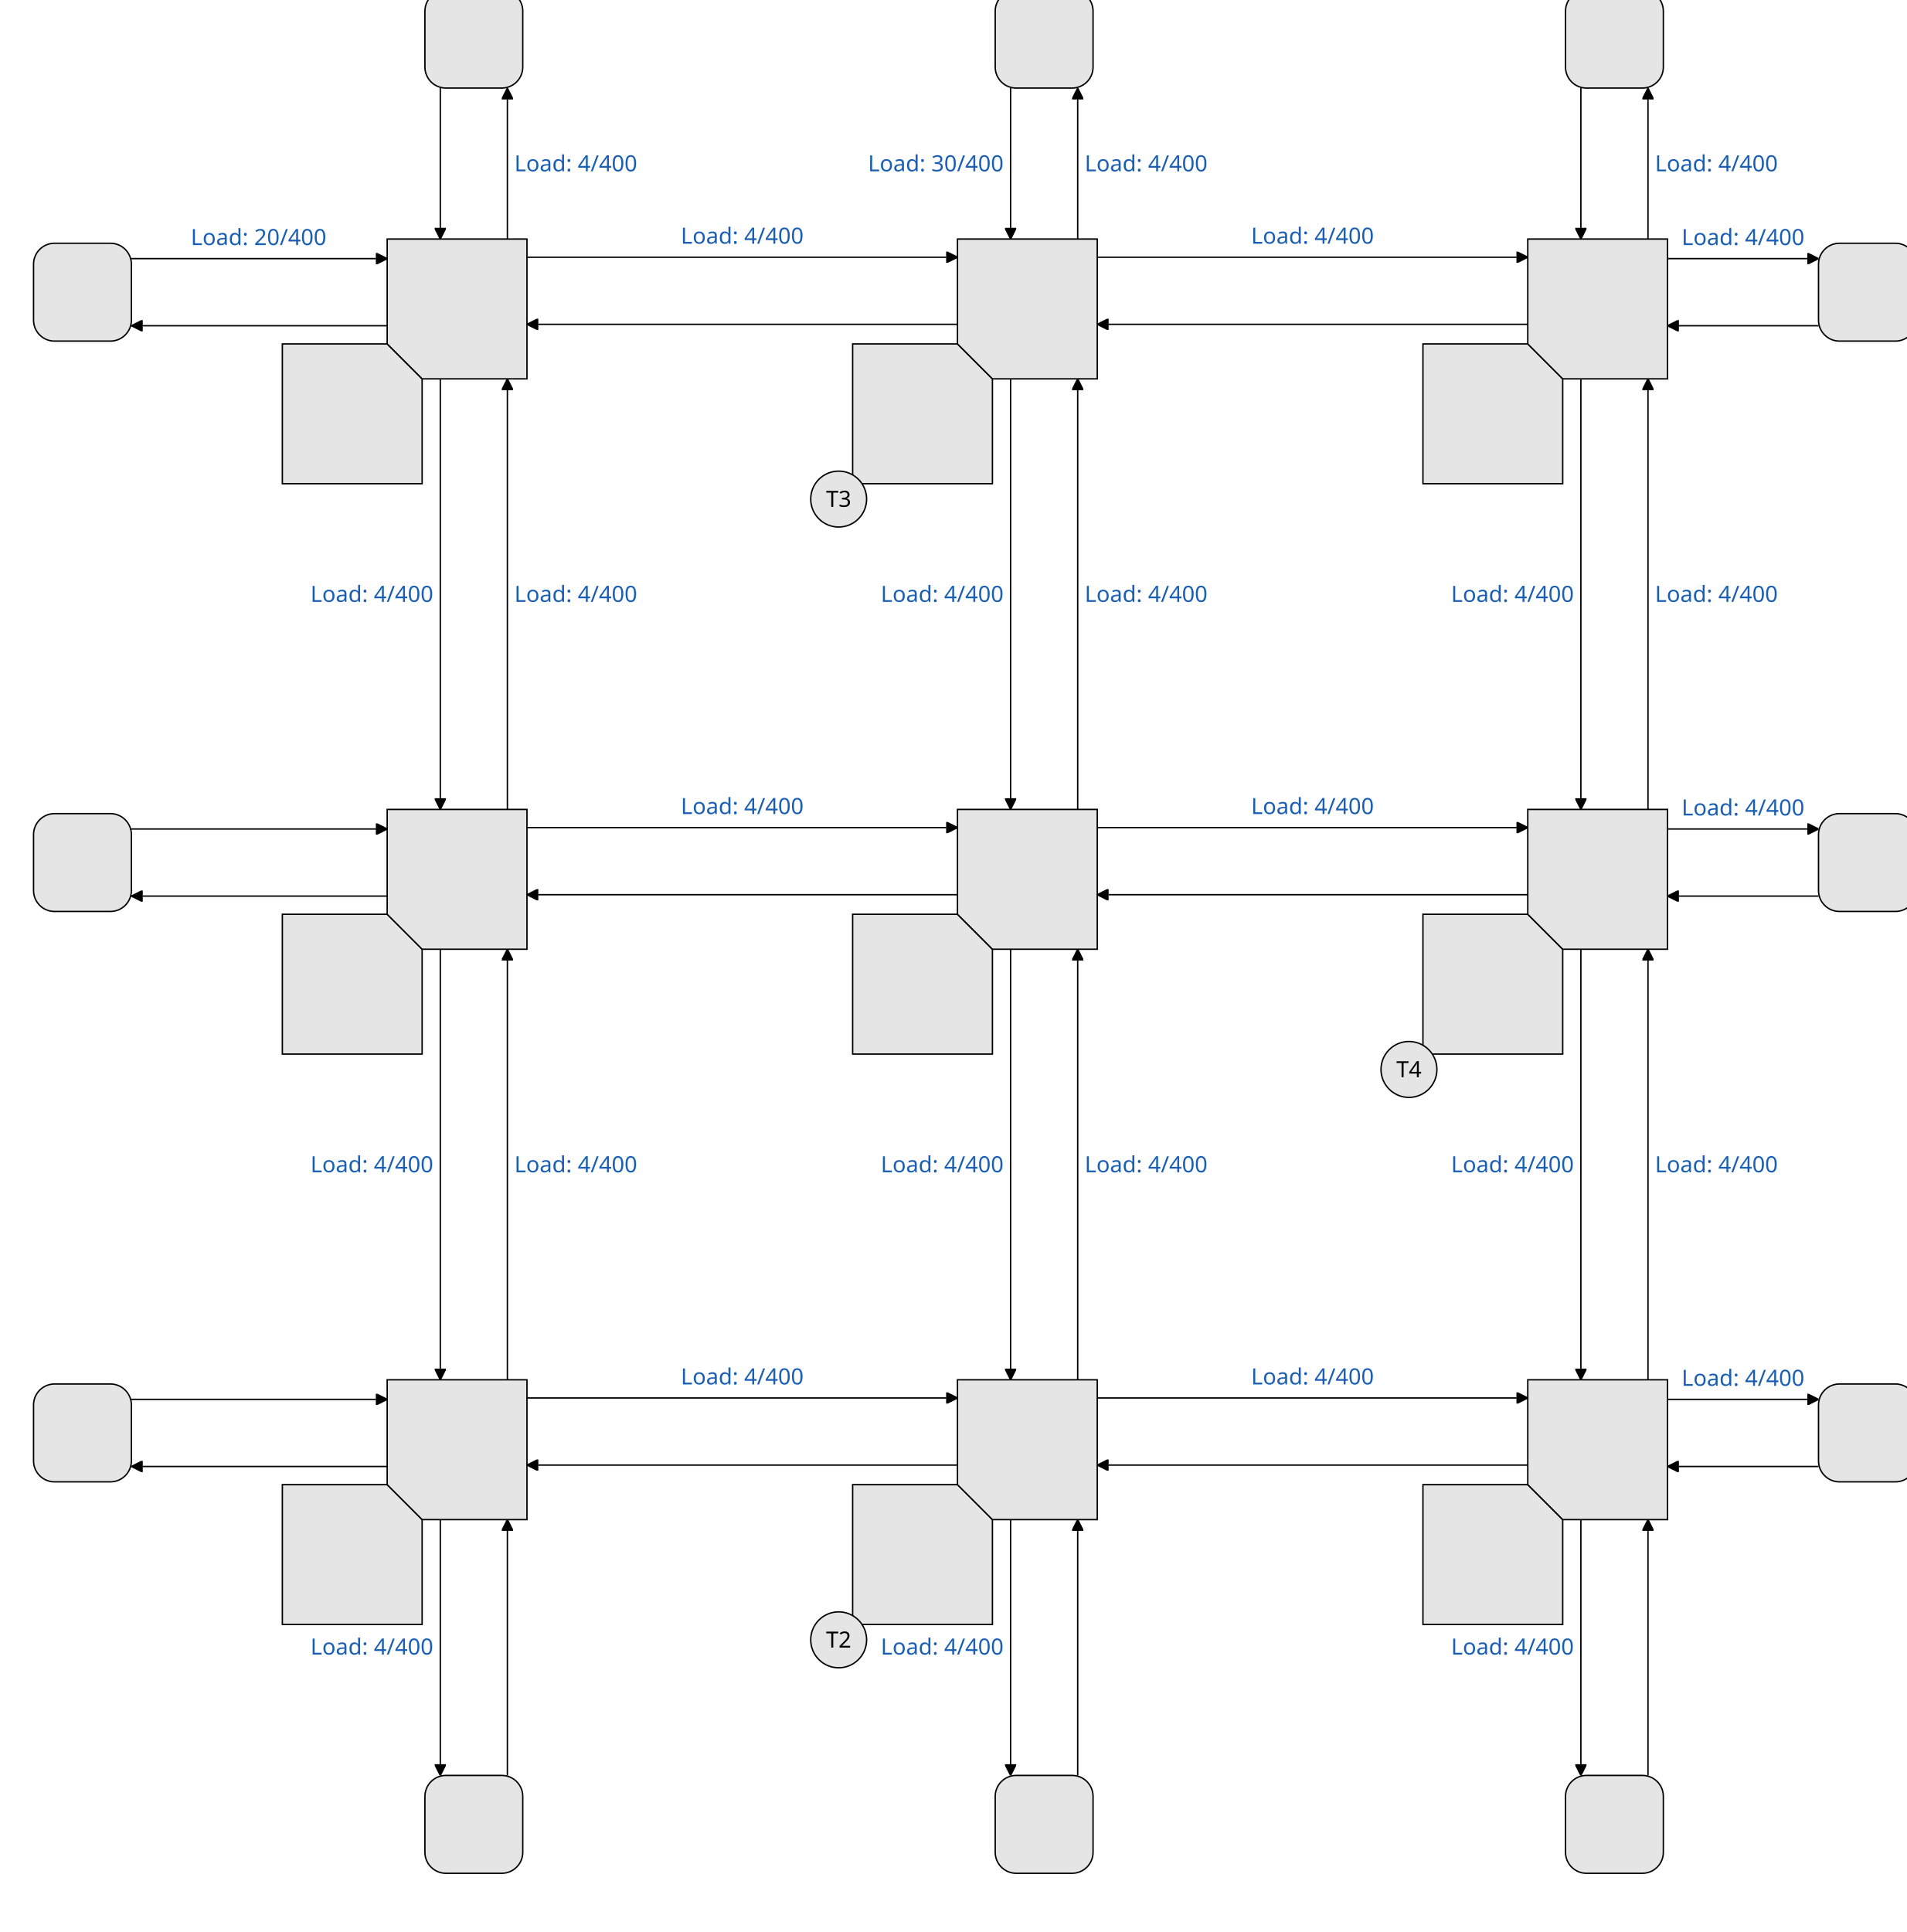
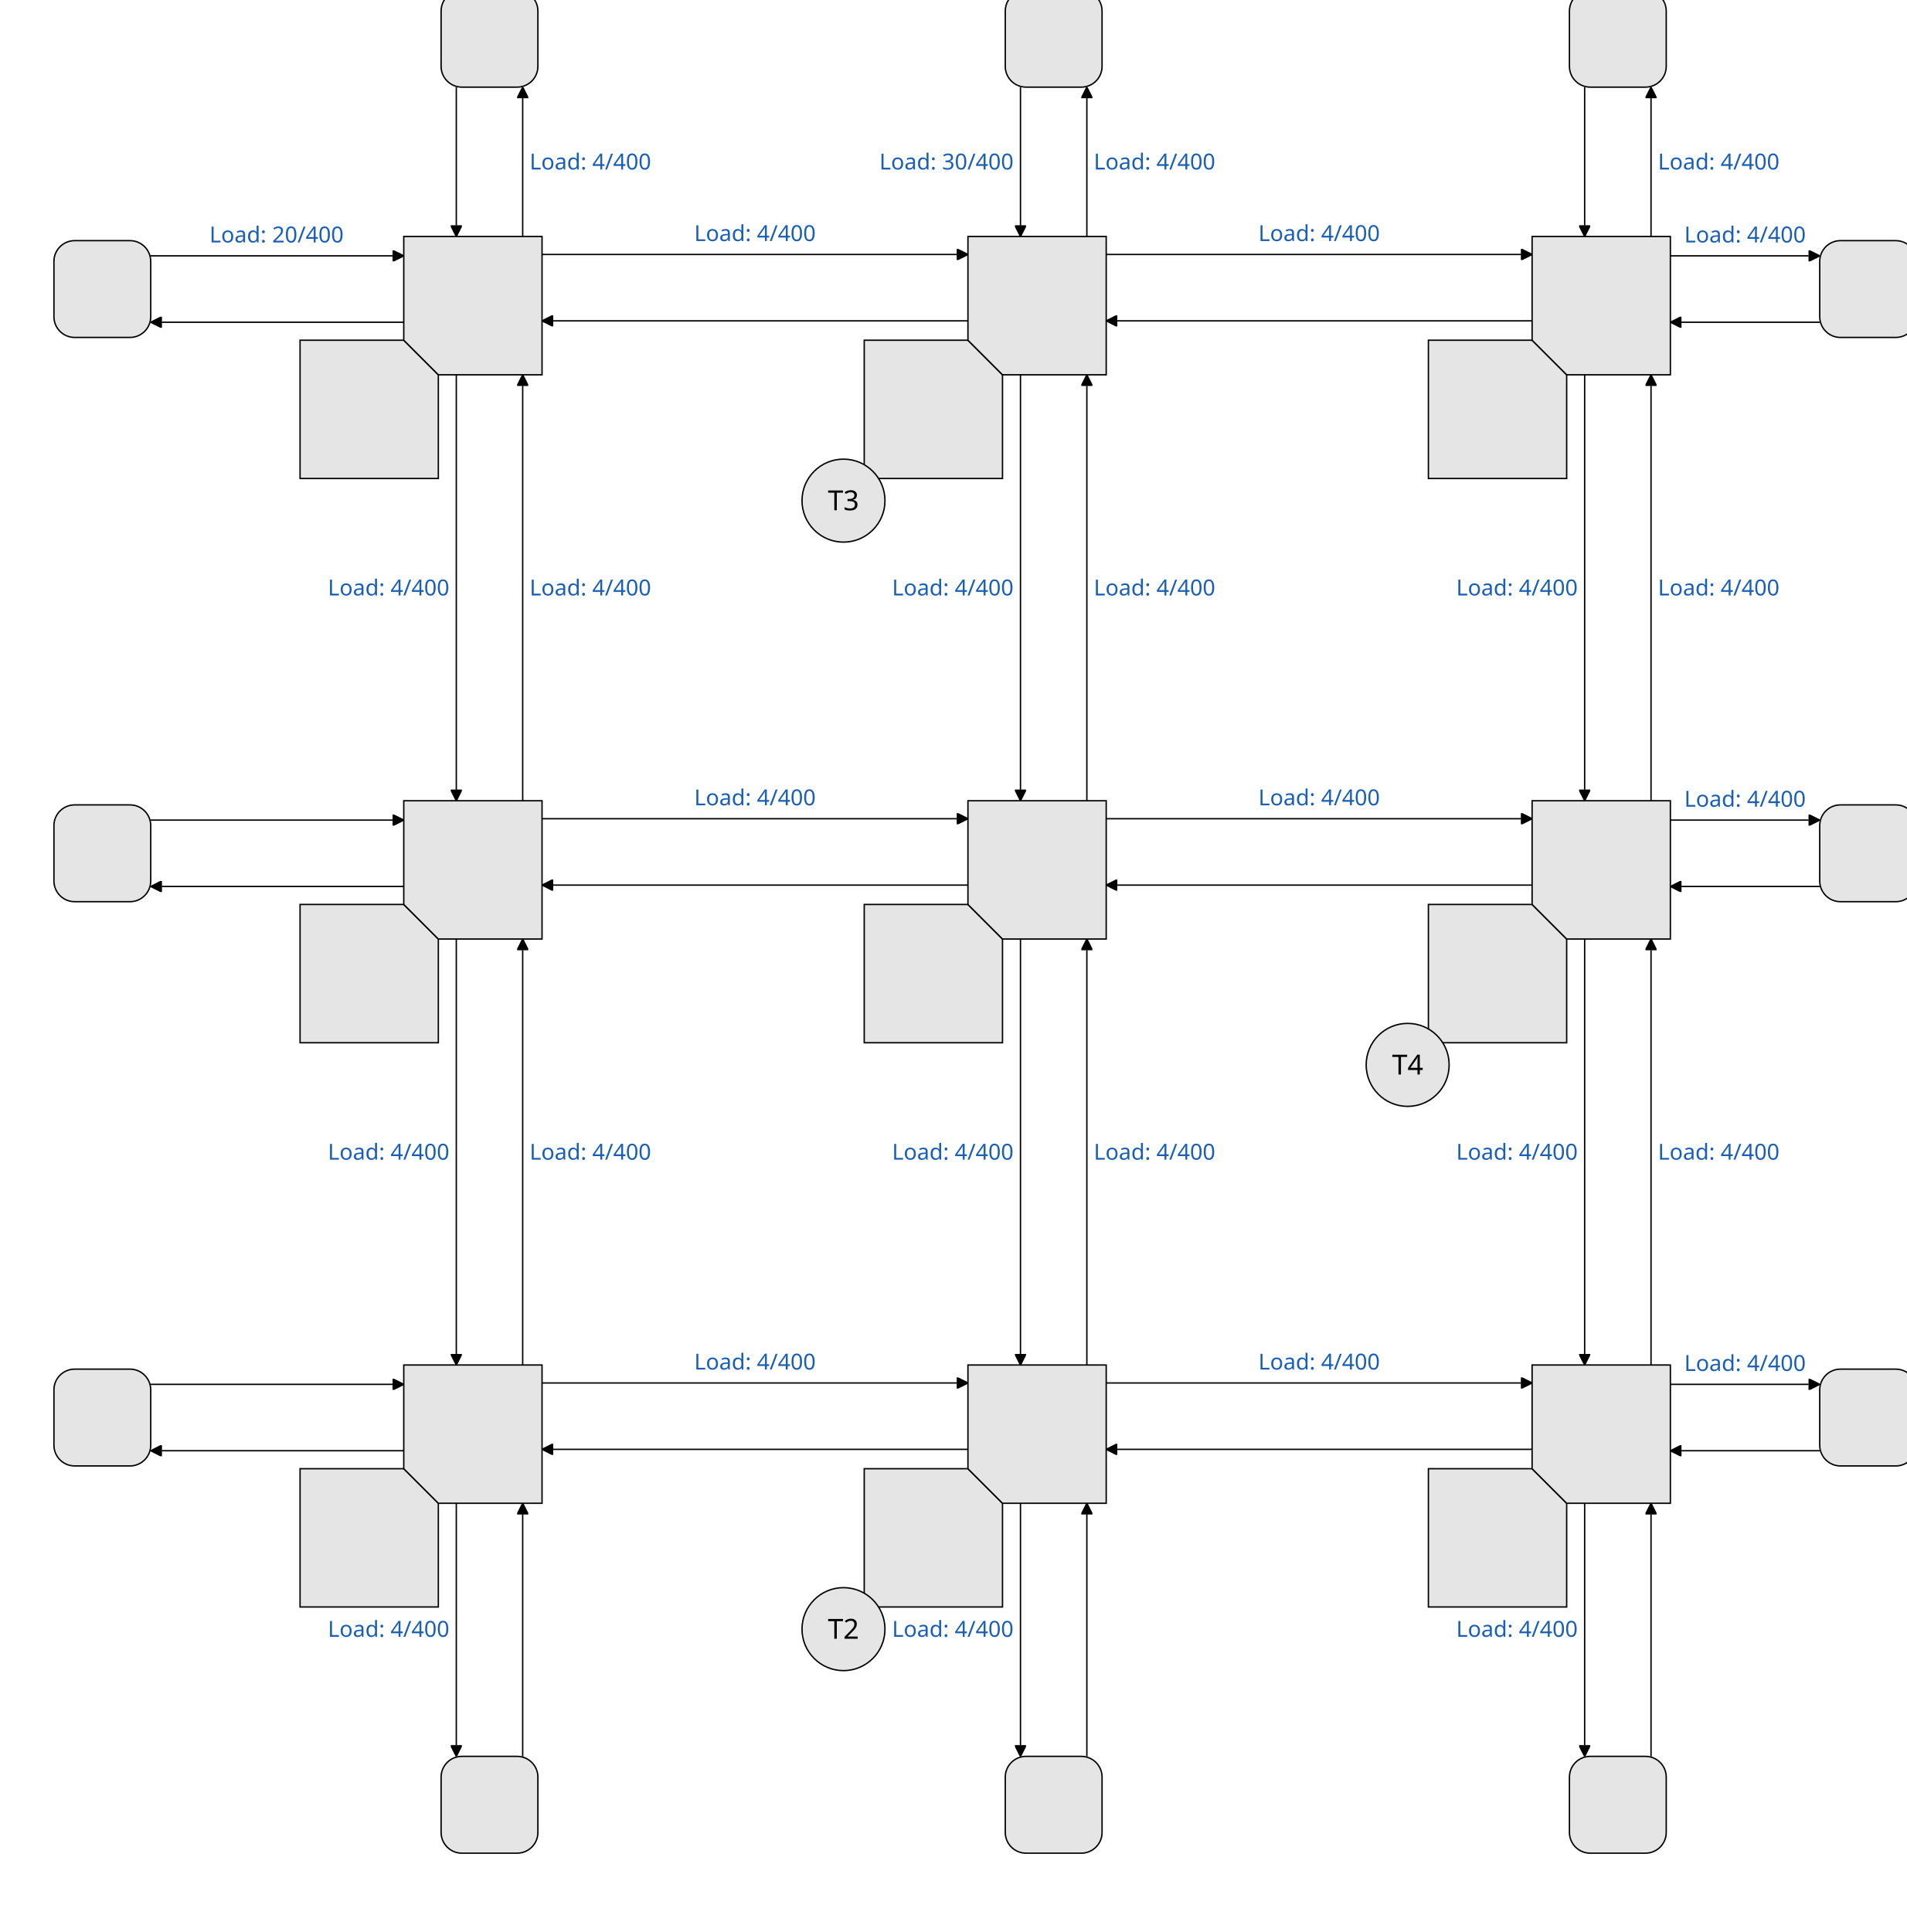
- <svg xmlns="http://www.w3.org/2000/svg" preserveAspectRation="xMidYMid meet" class="w-full max-h-full" viewBox="-171 -171 1364 1382">
+ <svg xmlns="http://www.w3.org/2000/svg" preserveAspectRation="xMidYMid meet" class="w-full max-h-full" viewBox="-171 -171 1379 1397">
  <defs>
    <marker id="arrowHead" orient="auto" markerWidth="8" markerHeight="8" refY="4">
      <path d="M0,0 M0,0 V8 L8,4 Z" fill="black" fill-rule="evenodd" stroke="black" stroke-linecap="butt" stroke-width="1" />
    </marker>
    <filter x="0" y="0" width="1" height="1" id="textBackground">
      <feFlood flood-color="#e5e5e5" />
      <feComposite in="SourceGraphic" operator="or" />
    </filter>
  </defs>
  <style>.baseFill{fill: #e5e5e5;}</style>
  <g id="mainGroup">
    <g id="processingGroup">
      <g id="0">
-         <path id="c0" d="M31,75 l0,100 l100,0 l0,-75 l-25,-25 l-75,0 Z" class="baseFill" fill-rule="evenodd" stroke="black" stroke-linecap="butt" stroke-width="1" />
-         <path id="r0" d="M106,75 l0,-75 l100,0 l0,100 l-75,0 Z" class="baseFill" fill-rule="evenodd" stroke="black" stroke-linecap="butt" stroke-width="1" />
+         <path id="c0" d="M46,75 l0,100 l100,0 l0,-75 l-25,-25 l-75,0 Z" class="baseFill" fill-rule="evenodd" stroke="black" stroke-linecap="butt" stroke-width="1" />
+         <path id="r0" d="M121,75 l0,-75 l100,0 l0,100 l-75,0 Z" class="baseFill" fill-rule="evenodd" stroke="black" stroke-linecap="butt" stroke-width="1" />
      </g>
      <g id="1">
-         <path id="c1" d="M439,75 l0,100 l100,0 l0,-75 l-25,-25 l-75,0 Z" class="baseFill" fill-rule="evenodd" stroke="black" stroke-linecap="butt" stroke-width="1" />
-         <path id="r1" d="M514,75 l0,-75 l100,0 l0,100 l-75,0 Z" class="baseFill" fill-rule="evenodd" stroke="black" stroke-linecap="butt" stroke-width="1" />
+         <path id="c1" d="M454,75 l0,100 l100,0 l0,-75 l-25,-25 l-75,0 Z" class="baseFill" fill-rule="evenodd" stroke="black" stroke-linecap="butt" stroke-width="1" />
+         <path id="r1" d="M529,75 l0,-75 l100,0 l0,100 l-75,0 Z" class="baseFill" fill-rule="evenodd" stroke="black" stroke-linecap="butt" stroke-width="1" />
        <g>
-           <circle cx="429" cy="186" r="20" fill="#e5e5e5" stroke="black" stroke-width="1" />
-           <text x="429" y="186" font-size="16px" font-family="Roboto Mono" text-anchor="middle" dominant-baseline="middle" fill="black">T3</text>
+           <circle cx="439" cy="191" r="30" fill="#e5e5e5" stroke="black" stroke-width="1" />
+           <text x="439" y="191" font-size="20px" font-family="Roboto Mono" text-anchor="middle" dominant-baseline="middle" fill="black">T3</text>
        </g>
      </g>
      <g id="2">
-         <path id="c2" d="M847,75 l0,100 l100,0 l0,-75 l-25,-25 l-75,0 Z" class="baseFill" fill-rule="evenodd" stroke="black" stroke-linecap="butt" stroke-width="1" />
-         <path id="r2" d="M922,75 l0,-75 l100,0 l0,100 l-75,0 Z" class="baseFill" fill-rule="evenodd" stroke="black" stroke-linecap="butt" stroke-width="1" />
+         <path id="c2" d="M862,75 l0,100 l100,0 l0,-75 l-25,-25 l-75,0 Z" class="baseFill" fill-rule="evenodd" stroke="black" stroke-linecap="butt" stroke-width="1" />
+         <path id="r2" d="M937,75 l0,-75 l100,0 l0,100 l-75,0 Z" class="baseFill" fill-rule="evenodd" stroke="black" stroke-linecap="butt" stroke-width="1" />
      </g>
      <g id="3">
-         <path id="c3" d="M31,483 l0,100 l100,0 l0,-75 l-25,-25 l-75,0 Z" class="baseFill" fill-rule="evenodd" stroke="black" stroke-linecap="butt" stroke-width="1" />
-         <path id="r3" d="M106,483 l0,-75 l100,0 l0,100 l-75,0 Z" class="baseFill" fill-rule="evenodd" stroke="black" stroke-linecap="butt" stroke-width="1" />
+         <path id="c3" d="M46,483 l0,100 l100,0 l0,-75 l-25,-25 l-75,0 Z" class="baseFill" fill-rule="evenodd" stroke="black" stroke-linecap="butt" stroke-width="1" />
+         <path id="r3" d="M121,483 l0,-75 l100,0 l0,100 l-75,0 Z" class="baseFill" fill-rule="evenodd" stroke="black" stroke-linecap="butt" stroke-width="1" />
      </g>
      <g id="4">
-         <path id="c4" d="M439,483 l0,100 l100,0 l0,-75 l-25,-25 l-75,0 Z" class="baseFill" fill-rule="evenodd" stroke="black" stroke-linecap="butt" stroke-width="1" />
-         <path id="r4" d="M514,483 l0,-75 l100,0 l0,100 l-75,0 Z" class="baseFill" fill-rule="evenodd" stroke="black" stroke-linecap="butt" stroke-width="1" />
+         <path id="c4" d="M454,483 l0,100 l100,0 l0,-75 l-25,-25 l-75,0 Z" class="baseFill" fill-rule="evenodd" stroke="black" stroke-linecap="butt" stroke-width="1" />
+         <path id="r4" d="M529,483 l0,-75 l100,0 l0,100 l-75,0 Z" class="baseFill" fill-rule="evenodd" stroke="black" stroke-linecap="butt" stroke-width="1" />
      </g>
      <g id="5">
-         <path id="c5" d="M847,483 l0,100 l100,0 l0,-75 l-25,-25 l-75,0 Z" class="baseFill" fill-rule="evenodd" stroke="black" stroke-linecap="butt" stroke-width="1" />
-         <path id="r5" d="M922,483 l0,-75 l100,0 l0,100 l-75,0 Z" class="baseFill" fill-rule="evenodd" stroke="black" stroke-linecap="butt" stroke-width="1" />
+         <path id="c5" d="M862,483 l0,100 l100,0 l0,-75 l-25,-25 l-75,0 Z" class="baseFill" fill-rule="evenodd" stroke="black" stroke-linecap="butt" stroke-width="1" />
+         <path id="r5" d="M937,483 l0,-75 l100,0 l0,100 l-75,0 Z" class="baseFill" fill-rule="evenodd" stroke="black" stroke-linecap="butt" stroke-width="1" />
        <g>
-           <circle cx="837" cy="594" r="20" fill="#e5e5e5" stroke="black" stroke-width="1" />
-           <text x="837" y="594" font-size="16px" font-family="Roboto Mono" text-anchor="middle" dominant-baseline="middle" fill="black">T4</text>
+           <circle cx="847" cy="599" r="30" fill="#e5e5e5" stroke="black" stroke-width="1" />
+           <text x="847" y="599" font-size="20px" font-family="Roboto Mono" text-anchor="middle" dominant-baseline="middle" fill="black">T4</text>
        </g>
      </g>
      <g id="6">
-         <path id="c6" d="M31,891 l0,100 l100,0 l0,-75 l-25,-25 l-75,0 Z" class="baseFill" fill-rule="evenodd" stroke="black" stroke-linecap="butt" stroke-width="1" />
-         <path id="r6" d="M106,891 l0,-75 l100,0 l0,100 l-75,0 Z" class="baseFill" fill-rule="evenodd" stroke="black" stroke-linecap="butt" stroke-width="1" />
+         <path id="c6" d="M46,891 l0,100 l100,0 l0,-75 l-25,-25 l-75,0 Z" class="baseFill" fill-rule="evenodd" stroke="black" stroke-linecap="butt" stroke-width="1" />
+         <path id="r6" d="M121,891 l0,-75 l100,0 l0,100 l-75,0 Z" class="baseFill" fill-rule="evenodd" stroke="black" stroke-linecap="butt" stroke-width="1" />
      </g>
      <g id="7">
-         <path id="c7" d="M439,891 l0,100 l100,0 l0,-75 l-25,-25 l-75,0 Z" class="baseFill" fill-rule="evenodd" stroke="black" stroke-linecap="butt" stroke-width="1" />
-         <path id="r7" d="M514,891 l0,-75 l100,0 l0,100 l-75,0 Z" class="baseFill" fill-rule="evenodd" stroke="black" stroke-linecap="butt" stroke-width="1" />
+         <path id="c7" d="M454,891 l0,100 l100,0 l0,-75 l-25,-25 l-75,0 Z" class="baseFill" fill-rule="evenodd" stroke="black" stroke-linecap="butt" stroke-width="1" />
+         <path id="r7" d="M529,891 l0,-75 l100,0 l0,100 l-75,0 Z" class="baseFill" fill-rule="evenodd" stroke="black" stroke-linecap="butt" stroke-width="1" />
        <g>
-           <circle cx="429" cy="1002" r="20" fill="#e5e5e5" stroke="black" stroke-width="1" />
-           <text x="429" y="1002" font-size="16px" font-family="Roboto Mono" text-anchor="middle" dominant-baseline="middle" fill="black">T2</text>
+           <circle cx="439" cy="1007" r="30" fill="#e5e5e5" stroke="black" stroke-width="1" />
+           <text x="439" y="1007" font-size="20px" font-family="Roboto Mono" text-anchor="middle" dominant-baseline="middle" fill="black">T2</text>
        </g>
      </g>
      <g id="8">
-         <path id="c8" d="M847,891 l0,100 l100,0 l0,-75 l-25,-25 l-75,0 Z" class="baseFill" fill-rule="evenodd" stroke="black" stroke-linecap="butt" stroke-width="1" />
-         <path id="r8" d="M922,891 l0,-75 l100,0 l0,100 l-75,0 Z" class="baseFill" fill-rule="evenodd" stroke="black" stroke-linecap="butt" stroke-width="1" />
+         <path id="c8" d="M862,891 l0,100 l100,0 l0,-75 l-25,-25 l-75,0 Z" class="baseFill" fill-rule="evenodd" stroke="black" stroke-linecap="butt" stroke-width="1" />
+         <path id="r8" d="M937,891 l0,-75 l100,0 l0,100 l-75,0 Z" class="baseFill" fill-rule="evenodd" stroke="black" stroke-linecap="butt" stroke-width="1" />
      </g>
    </g>
    <g>
      <g>
-         <path d="M144,100 v300" fill-rule="evenodd" stroke="black" stroke-linecap="butt" stroke-width="1" marker-end="url(#arrowHead)" />
-         <path d="M206,13 h300" fill-rule="evenodd" stroke="black" stroke-linecap="butt" stroke-width="1" marker-end="url(#arrowHead)" />
-         <path d="M552,100 v300" fill-rule="evenodd" stroke="black" stroke-linecap="butt" stroke-width="1" marker-end="url(#arrowHead)" />
-         <path d="M514,61 h-300" fill-rule="evenodd" stroke="black" stroke-linecap="butt" stroke-width="1" marker-end="url(#arrowHead)" />
-         <path d="M614,13 h300" fill-rule="evenodd" stroke="black" stroke-linecap="butt" stroke-width="1" marker-end="url(#arrowHead)" />
-         <path d="M960,100 v300" fill-rule="evenodd" stroke="black" stroke-linecap="butt" stroke-width="1" marker-end="url(#arrowHead)" />
-         <path d="M922,61 h-300" fill-rule="evenodd" stroke="black" stroke-linecap="butt" stroke-width="1" marker-end="url(#arrowHead)" />
-         <path d="M192,408 v-300" fill-rule="evenodd" stroke="black" stroke-linecap="butt" stroke-width="1" marker-end="url(#arrowHead)" />
-         <path d="M144,508 v300" fill-rule="evenodd" stroke="black" stroke-linecap="butt" stroke-width="1" marker-end="url(#arrowHead)" />
-         <path d="M206,421 h300" fill-rule="evenodd" stroke="black" stroke-linecap="butt" stroke-width="1" marker-end="url(#arrowHead)" />
-         <path d="M600,408 v-300" fill-rule="evenodd" stroke="black" stroke-linecap="butt" stroke-width="1" marker-end="url(#arrowHead)" />
-         <path d="M552,508 v300" fill-rule="evenodd" stroke="black" stroke-linecap="butt" stroke-width="1" marker-end="url(#arrowHead)" />
-         <path d="M514,469 h-300" fill-rule="evenodd" stroke="black" stroke-linecap="butt" stroke-width="1" marker-end="url(#arrowHead)" />
-         <path d="M614,421 h300" fill-rule="evenodd" stroke="black" stroke-linecap="butt" stroke-width="1" marker-end="url(#arrowHead)" />
-         <path d="M1008,408 v-300" fill-rule="evenodd" stroke="black" stroke-linecap="butt" stroke-width="1" marker-end="url(#arrowHead)" />
-         <path d="M960,508 v300" fill-rule="evenodd" stroke="black" stroke-linecap="butt" stroke-width="1" marker-end="url(#arrowHead)" />
-         <path d="M922,469 h-300" fill-rule="evenodd" stroke="black" stroke-linecap="butt" stroke-width="1" marker-end="url(#arrowHead)" />
-         <path d="M192,816 v-300" fill-rule="evenodd" stroke="black" stroke-linecap="butt" stroke-width="1" marker-end="url(#arrowHead)" />
-         <path d="M206,829 h300" fill-rule="evenodd" stroke="black" stroke-linecap="butt" stroke-width="1" marker-end="url(#arrowHead)" />
-         <path d="M600,816 v-300" fill-rule="evenodd" stroke="black" stroke-linecap="butt" stroke-width="1" marker-end="url(#arrowHead)" />
-         <path d="M514,877 h-300" fill-rule="evenodd" stroke="black" stroke-linecap="butt" stroke-width="1" marker-end="url(#arrowHead)" />
-         <path d="M614,829 h300" fill-rule="evenodd" stroke="black" stroke-linecap="butt" stroke-width="1" marker-end="url(#arrowHead)" />
-         <path d="M1008,816 v-300" fill-rule="evenodd" stroke="black" stroke-linecap="butt" stroke-width="1" marker-end="url(#arrowHead)" />
-         <path d="M922,877 h-300" fill-rule="evenodd" stroke="black" stroke-linecap="butt" stroke-width="1" marker-end="url(#arrowHead)" />
+         <path d="M159,100 v300" fill-rule="evenodd" stroke="black" stroke-linecap="butt" stroke-width="1" marker-end="url(#arrowHead)" />
+         <path d="M221,13 h300" fill-rule="evenodd" stroke="black" stroke-linecap="butt" stroke-width="1" marker-end="url(#arrowHead)" />
+         <path d="M567,100 v300" fill-rule="evenodd" stroke="black" stroke-linecap="butt" stroke-width="1" marker-end="url(#arrowHead)" />
+         <path d="M529,61 h-300" fill-rule="evenodd" stroke="black" stroke-linecap="butt" stroke-width="1" marker-end="url(#arrowHead)" />
+         <path d="M629,13 h300" fill-rule="evenodd" stroke="black" stroke-linecap="butt" stroke-width="1" marker-end="url(#arrowHead)" />
+         <path d="M975,100 v300" fill-rule="evenodd" stroke="black" stroke-linecap="butt" stroke-width="1" marker-end="url(#arrowHead)" />
+         <path d="M937,61 h-300" fill-rule="evenodd" stroke="black" stroke-linecap="butt" stroke-width="1" marker-end="url(#arrowHead)" />
+         <path d="M207,408 v-300" fill-rule="evenodd" stroke="black" stroke-linecap="butt" stroke-width="1" marker-end="url(#arrowHead)" />
+         <path d="M159,508 v300" fill-rule="evenodd" stroke="black" stroke-linecap="butt" stroke-width="1" marker-end="url(#arrowHead)" />
+         <path d="M221,421 h300" fill-rule="evenodd" stroke="black" stroke-linecap="butt" stroke-width="1" marker-end="url(#arrowHead)" />
+         <path d="M615,408 v-300" fill-rule="evenodd" stroke="black" stroke-linecap="butt" stroke-width="1" marker-end="url(#arrowHead)" />
+         <path d="M567,508 v300" fill-rule="evenodd" stroke="black" stroke-linecap="butt" stroke-width="1" marker-end="url(#arrowHead)" />
+         <path d="M529,469 h-300" fill-rule="evenodd" stroke="black" stroke-linecap="butt" stroke-width="1" marker-end="url(#arrowHead)" />
+         <path d="M629,421 h300" fill-rule="evenodd" stroke="black" stroke-linecap="butt" stroke-width="1" marker-end="url(#arrowHead)" />
+         <path d="M1023,408 v-300" fill-rule="evenodd" stroke="black" stroke-linecap="butt" stroke-width="1" marker-end="url(#arrowHead)" />
+         <path d="M975,508 v300" fill-rule="evenodd" stroke="black" stroke-linecap="butt" stroke-width="1" marker-end="url(#arrowHead)" />
+         <path d="M937,469 h-300" fill-rule="evenodd" stroke="black" stroke-linecap="butt" stroke-width="1" marker-end="url(#arrowHead)" />
+         <path d="M207,816 v-300" fill-rule="evenodd" stroke="black" stroke-linecap="butt" stroke-width="1" marker-end="url(#arrowHead)" />
+         <path d="M221,829 h300" fill-rule="evenodd" stroke="black" stroke-linecap="butt" stroke-width="1" marker-end="url(#arrowHead)" />
+         <path d="M615,816 v-300" fill-rule="evenodd" stroke="black" stroke-linecap="butt" stroke-width="1" marker-end="url(#arrowHead)" />
+         <path d="M529,877 h-300" fill-rule="evenodd" stroke="black" stroke-linecap="butt" stroke-width="1" marker-end="url(#arrowHead)" />
+         <path d="M629,829 h300" fill-rule="evenodd" stroke="black" stroke-linecap="butt" stroke-width="1" marker-end="url(#arrowHead)" />
+         <path d="M1023,816 v-300" fill-rule="evenodd" stroke="black" stroke-linecap="butt" stroke-width="1" marker-end="url(#arrowHead)" />
+         <path d="M937,877 h-300" fill-rule="evenodd" stroke="black" stroke-linecap="butt" stroke-width="1" marker-end="url(#arrowHead)" />
      </g>
      <g id="edgeConnetions" class="edgeData">
-         <path d="M144,-108 v100" fill-rule="evenodd" stroke="black" stroke-linecap="butt" stroke-width="1" marker-end="url(#arrowHead)" />
-         <path d="M-77,14 h175" fill-rule="evenodd" stroke="black" stroke-linecap="butt" stroke-width="1" marker-end="url(#arrowHead)" />
-         <path d="M552,-108 v100" fill-rule="evenodd" stroke="black" stroke-linecap="butt" stroke-width="1" marker-end="url(#arrowHead)" />
-         <path d="M960,-108 v100" fill-rule="evenodd" stroke="black" stroke-linecap="butt" stroke-width="1" marker-end="url(#arrowHead)" />
-         <path d="M1130,62 h-100" fill-rule="evenodd" stroke="black" stroke-linecap="butt" stroke-width="1" marker-end="url(#arrowHead)" />
-         <path d="M-77,422 h175" fill-rule="evenodd" stroke="black" stroke-linecap="butt" stroke-width="1" marker-end="url(#arrowHead)" />
-         <path d="M1130,470 h-100" fill-rule="evenodd" stroke="black" stroke-linecap="butt" stroke-width="1" marker-end="url(#arrowHead)" />
-         <path d="M192,1099 v-175" fill-rule="evenodd" stroke="black" stroke-linecap="butt" stroke-width="1" marker-end="url(#arrowHead)" />
-         <path d="M-77,830 h175" fill-rule="evenodd" stroke="black" stroke-linecap="butt" stroke-width="1" marker-end="url(#arrowHead)" />
-         <path d="M600,1099 v-175" fill-rule="evenodd" stroke="black" stroke-linecap="butt" stroke-width="1" marker-end="url(#arrowHead)" />
-         <path d="M1008,1099 v-175" fill-rule="evenodd" stroke="black" stroke-linecap="butt" stroke-width="1" marker-end="url(#arrowHead)" />
-         <path d="M1130,878 h-100" fill-rule="evenodd" stroke="black" stroke-linecap="butt" stroke-width="1" marker-end="url(#arrowHead)" />
-         <path d="M192,0 v-100" fill-rule="evenodd" stroke="black" stroke-linecap="butt" stroke-width="1" marker-end="url(#arrowHead)" />
-         <path d="M106,62 h-175" fill-rule="evenodd" stroke="black" stroke-linecap="butt" stroke-width="1" marker-end="url(#arrowHead)" />
-         <path d="M600,0 v-100" fill-rule="evenodd" stroke="black" stroke-linecap="butt" stroke-width="1" marker-end="url(#arrowHead)" />
-         <path d="M1008,0 v-100" fill-rule="evenodd" stroke="black" stroke-linecap="butt" stroke-width="1" marker-end="url(#arrowHead)" />
-         <path d="M1022,14 h100" fill-rule="evenodd" stroke="black" stroke-linecap="butt" stroke-width="1" marker-end="url(#arrowHead)" />
-         <path d="M106,470 h-175" fill-rule="evenodd" stroke="black" stroke-linecap="butt" stroke-width="1" marker-end="url(#arrowHead)" />
-         <path d="M1022,422 h100" fill-rule="evenodd" stroke="black" stroke-linecap="butt" stroke-width="1" marker-end="url(#arrowHead)" />
-         <path d="M144,916 v175" fill-rule="evenodd" stroke="black" stroke-linecap="butt" stroke-width="1" marker-end="url(#arrowHead)" />
-         <path d="M106,878 h-175" fill-rule="evenodd" stroke="black" stroke-linecap="butt" stroke-width="1" marker-end="url(#arrowHead)" />
-         <path d="M552,916 v175" fill-rule="evenodd" stroke="black" stroke-linecap="butt" stroke-width="1" marker-end="url(#arrowHead)" />
-         <path d="M960,916 v175" fill-rule="evenodd" stroke="black" stroke-linecap="butt" stroke-width="1" marker-end="url(#arrowHead)" />
-         <path d="M1022,830 h100" fill-rule="evenodd" stroke="black" stroke-linecap="butt" stroke-width="1" marker-end="url(#arrowHead)" />
+         <path d="M159,-108 v100" fill-rule="evenodd" stroke="black" stroke-linecap="butt" stroke-width="1" marker-end="url(#arrowHead)" />
+         <path d="M-62,14 h175" fill-rule="evenodd" stroke="black" stroke-linecap="butt" stroke-width="1" marker-end="url(#arrowHead)" />
+         <path d="M567,-108 v100" fill-rule="evenodd" stroke="black" stroke-linecap="butt" stroke-width="1" marker-end="url(#arrowHead)" />
+         <path d="M975,-108 v100" fill-rule="evenodd" stroke="black" stroke-linecap="butt" stroke-width="1" marker-end="url(#arrowHead)" />
+         <path d="M1145,62 h-100" fill-rule="evenodd" stroke="black" stroke-linecap="butt" stroke-width="1" marker-end="url(#arrowHead)" />
+         <path d="M-62,422 h175" fill-rule="evenodd" stroke="black" stroke-linecap="butt" stroke-width="1" marker-end="url(#arrowHead)" />
+         <path d="M1145,470 h-100" fill-rule="evenodd" stroke="black" stroke-linecap="butt" stroke-width="1" marker-end="url(#arrowHead)" />
+         <path d="M207,1099 v-175" fill-rule="evenodd" stroke="black" stroke-linecap="butt" stroke-width="1" marker-end="url(#arrowHead)" />
+         <path d="M-62,830 h175" fill-rule="evenodd" stroke="black" stroke-linecap="butt" stroke-width="1" marker-end="url(#arrowHead)" />
+         <path d="M615,1099 v-175" fill-rule="evenodd" stroke="black" stroke-linecap="butt" stroke-width="1" marker-end="url(#arrowHead)" />
+         <path d="M1023,1099 v-175" fill-rule="evenodd" stroke="black" stroke-linecap="butt" stroke-width="1" marker-end="url(#arrowHead)" />
+         <path d="M1145,878 h-100" fill-rule="evenodd" stroke="black" stroke-linecap="butt" stroke-width="1" marker-end="url(#arrowHead)" />
+         <path d="M207,0 v-100" fill-rule="evenodd" stroke="black" stroke-linecap="butt" stroke-width="1" marker-end="url(#arrowHead)" />
+         <path d="M121,62 h-175" fill-rule="evenodd" stroke="black" stroke-linecap="butt" stroke-width="1" marker-end="url(#arrowHead)" />
+         <path d="M615,0 v-100" fill-rule="evenodd" stroke="black" stroke-linecap="butt" stroke-width="1" marker-end="url(#arrowHead)" />
+         <path d="M1023,0 v-100" fill-rule="evenodd" stroke="black" stroke-linecap="butt" stroke-width="1" marker-end="url(#arrowHead)" />
+         <path d="M1037,14 h100" fill-rule="evenodd" stroke="black" stroke-linecap="butt" stroke-width="1" marker-end="url(#arrowHead)" />
+         <path d="M121,470 h-175" fill-rule="evenodd" stroke="black" stroke-linecap="butt" stroke-width="1" marker-end="url(#arrowHead)" />
+         <path d="M1037,422 h100" fill-rule="evenodd" stroke="black" stroke-linecap="butt" stroke-width="1" marker-end="url(#arrowHead)" />
+         <path d="M159,916 v175" fill-rule="evenodd" stroke="black" stroke-linecap="butt" stroke-width="1" marker-end="url(#arrowHead)" />
+         <path d="M121,878 h-175" fill-rule="evenodd" stroke="black" stroke-linecap="butt" stroke-width="1" marker-end="url(#arrowHead)" />
+         <path d="M567,916 v175" fill-rule="evenodd" stroke="black" stroke-linecap="butt" stroke-width="1" marker-end="url(#arrowHead)" />
+         <path d="M975,916 v175" fill-rule="evenodd" stroke="black" stroke-linecap="butt" stroke-width="1" marker-end="url(#arrowHead)" />
+         <path d="M1037,830 h100" fill-rule="evenodd" stroke="black" stroke-linecap="butt" stroke-width="1" marker-end="url(#arrowHead)" />
      </g>
    </g>
    <g id="information">
      <g>
        <g clip-path="path('m0,0 l0,100 l98,0 l0,-75 l-25,-25 l-75,0 Z')" />
        <g clip-path="path('m0,0 l0,74 l25,25 l73,0 l0,-100 Z')" />
-         <text x="197" y="-54" font-size="16px" font-family="Roboto Mono" text-anchor="start" dominant-baseline="middle" fill="#1a5fb4" class="edgeData">Load: 4/400</text>
-         <text x="139" y="254" font-size="16px" font-family="Roboto Mono" text-anchor="end" dominant-baseline="middle" fill="#1a5fb4">Load: 4/400</text>
-         <text x="360" y="8" font-size="16px" font-family="Roboto Mono" text-anchor="middle" dominant-baseline="text-after-edge" fill="#1a5fb4">Load: 4/400</text>
-         <text x="14" y="9" font-size="16px" font-family="Roboto Mono" text-anchor="middle" dominant-baseline="text-after-edge" fill="#1a5fb4" class="edgeData">Load: 20/400</text>
-       </g>
-       <g>
-         <g clip-path="path('m0,0 l0,100 l98,0 l0,-75 l-25,-25 l-75,0 Z')" />
-         <g clip-path="path('m0,0 l0,74 l25,25 l73,0 l0,-100 Z')" />
-         <text x="605" y="-54" font-size="16px" font-family="Roboto Mono" text-anchor="start" dominant-baseline="middle" fill="#1a5fb4" class="edgeData">Load: 4/400</text>
-         <text x="547" y="254" font-size="16px" font-family="Roboto Mono" text-anchor="end" dominant-baseline="middle" fill="#1a5fb4">Load: 4/400</text>
-         <text x="768" y="8" font-size="16px" font-family="Roboto Mono" text-anchor="middle" dominant-baseline="text-after-edge" fill="#1a5fb4">Load: 4/400</text>
-         <text x="547" y="-54" font-size="16px" font-family="Roboto Mono" text-anchor="end" dominant-baseline="middle" fill="#1a5fb4" class="edgeData">Load: 30/400</text>
-       </g>
-       <g>
-         <g clip-path="path('m0,0 l0,100 l98,0 l0,-75 l-25,-25 l-75,0 Z')" />
-         <g clip-path="path('m0,0 l0,74 l25,25 l73,0 l0,-100 Z')" />
-         <text x="1013" y="-54" font-size="16px" font-family="Roboto Mono" text-anchor="start" dominant-baseline="middle" fill="#1a5fb4" class="edgeData">Load: 4/400</text>
-         <text x="955" y="254" font-size="16px" font-family="Roboto Mono" text-anchor="end" dominant-baseline="middle" fill="#1a5fb4">Load: 4/400</text>
-         <text x="1076" y="9" font-size="16px" font-family="Roboto Mono" text-anchor="middle" dominant-baseline="text-after-edge" fill="#1a5fb4" class="edgeData">Load: 4/400</text>
-       </g>
-       <g>
-         <g clip-path="path('m0,0 l0,100 l98,0 l0,-75 l-25,-25 l-75,0 Z')" />
-         <g clip-path="path('m0,0 l0,74 l25,25 l73,0 l0,-100 Z')" />
-         <text x="197" y="254" font-size="16px" font-family="Roboto Mono" text-anchor="start" dominant-baseline="middle" fill="#1a5fb4">Load: 4/400</text>
-         <text x="139" y="662" font-size="16px" font-family="Roboto Mono" text-anchor="end" dominant-baseline="middle" fill="#1a5fb4">Load: 4/400</text>
-         <text x="360" y="416" font-size="16px" font-family="Roboto Mono" text-anchor="middle" dominant-baseline="text-after-edge" fill="#1a5fb4">Load: 4/400</text>
-       </g>
-       <g>
-         <g clip-path="path('m0,0 l0,100 l98,0 l0,-75 l-25,-25 l-75,0 Z')" />
-         <g clip-path="path('m0,0 l0,74 l25,25 l73,0 l0,-100 Z')" />
-         <text x="605" y="254" font-size="16px" font-family="Roboto Mono" text-anchor="start" dominant-baseline="middle" fill="#1a5fb4">Load: 4/400</text>
-         <text x="547" y="662" font-size="16px" font-family="Roboto Mono" text-anchor="end" dominant-baseline="middle" fill="#1a5fb4">Load: 4/400</text>
-         <text x="768" y="416" font-size="16px" font-family="Roboto Mono" text-anchor="middle" dominant-baseline="text-after-edge" fill="#1a5fb4">Load: 4/400</text>
-       </g>
-       <g>
-         <g clip-path="path('m0,0 l0,100 l98,0 l0,-75 l-25,-25 l-75,0 Z')" />
-         <g clip-path="path('m0,0 l0,74 l25,25 l73,0 l0,-100 Z')" />
-         <text x="1013" y="254" font-size="16px" font-family="Roboto Mono" text-anchor="start" dominant-baseline="middle" fill="#1a5fb4">Load: 4/400</text>
-         <text x="955" y="662" font-size="16px" font-family="Roboto Mono" text-anchor="end" dominant-baseline="middle" fill="#1a5fb4">Load: 4/400</text>
-         <text x="1076" y="417" font-size="16px" font-family="Roboto Mono" text-anchor="middle" dominant-baseline="text-after-edge" fill="#1a5fb4" class="edgeData">Load: 4/400</text>
-       </g>
-       <g>
-         <g clip-path="path('m0,0 l0,100 l98,0 l0,-75 l-25,-25 l-75,0 Z')" />
-         <g clip-path="path('m0,0 l0,74 l25,25 l73,0 l0,-100 Z')" />
-         <text x="197" y="662" font-size="16px" font-family="Roboto Mono" text-anchor="start" dominant-baseline="middle" fill="#1a5fb4">Load: 4/400</text>
-         <text x="139" y="1007" font-size="16px" font-family="Roboto Mono" text-anchor="end" dominant-baseline="middle" fill="#1a5fb4" class="edgeData">Load: 4/400</text>
-         <text x="360" y="824" font-size="16px" font-family="Roboto Mono" text-anchor="middle" dominant-baseline="text-after-edge" fill="#1a5fb4">Load: 4/400</text>
-       </g>
-       <g>
-         <g clip-path="path('m0,0 l0,100 l98,0 l0,-75 l-25,-25 l-75,0 Z')" />
-         <g clip-path="path('m0,0 l0,74 l25,25 l73,0 l0,-100 Z')" />
-         <text x="605" y="662" font-size="16px" font-family="Roboto Mono" text-anchor="start" dominant-baseline="middle" fill="#1a5fb4">Load: 4/400</text>
-         <text x="547" y="1007" font-size="16px" font-family="Roboto Mono" text-anchor="end" dominant-baseline="middle" fill="#1a5fb4" class="edgeData">Load: 4/400</text>
-         <text x="768" y="824" font-size="16px" font-family="Roboto Mono" text-anchor="middle" dominant-baseline="text-after-edge" fill="#1a5fb4">Load: 4/400</text>
-       </g>
-       <g>
-         <g clip-path="path('m0,0 l0,100 l98,0 l0,-75 l-25,-25 l-75,0 Z')" />
-         <g clip-path="path('m0,0 l0,74 l25,25 l73,0 l0,-100 Z')" />
-         <text x="1013" y="662" font-size="16px" font-family="Roboto Mono" text-anchor="start" dominant-baseline="middle" fill="#1a5fb4">Load: 4/400</text>
-         <text x="955" y="1007" font-size="16px" font-family="Roboto Mono" text-anchor="end" dominant-baseline="middle" fill="#1a5fb4" class="edgeData">Load: 4/400</text>
-         <text x="1076" y="825" font-size="16px" font-family="Roboto Mono" text-anchor="middle" dominant-baseline="text-after-edge" fill="#1a5fb4" class="edgeData">Load: 4/400</text>
+         <text x="212" y="-54" font-size="16px" font-family="Roboto Mono" text-anchor="start" dominant-baseline="middle" fill="#1a5fb4" class="edgeData">Load: 4/400</text>
+         <text x="154" y="254" font-size="16px" font-family="Roboto Mono" text-anchor="end" dominant-baseline="middle" fill="#1a5fb4">Load: 4/400</text>
+         <text x="375" y="8" font-size="16px" font-family="Roboto Mono" text-anchor="middle" dominant-baseline="text-after-edge" fill="#1a5fb4">Load: 4/400</text>
+         <text x="29" y="9" font-size="16px" font-family="Roboto Mono" text-anchor="middle" dominant-baseline="text-after-edge" fill="#1a5fb4" class="edgeData">Load: 20/400</text>
+       </g>
+       <g>
+         <g clip-path="path('m0,0 l0,100 l98,0 l0,-75 l-25,-25 l-75,0 Z')" />
+         <g clip-path="path('m0,0 l0,74 l25,25 l73,0 l0,-100 Z')" />
+         <text x="620" y="-54" font-size="16px" font-family="Roboto Mono" text-anchor="start" dominant-baseline="middle" fill="#1a5fb4" class="edgeData">Load: 4/400</text>
+         <text x="562" y="254" font-size="16px" font-family="Roboto Mono" text-anchor="end" dominant-baseline="middle" fill="#1a5fb4">Load: 4/400</text>
+         <text x="783" y="8" font-size="16px" font-family="Roboto Mono" text-anchor="middle" dominant-baseline="text-after-edge" fill="#1a5fb4">Load: 4/400</text>
+         <text x="562" y="-54" font-size="16px" font-family="Roboto Mono" text-anchor="end" dominant-baseline="middle" fill="#1a5fb4" class="edgeData">Load: 30/400</text>
+       </g>
+       <g>
+         <g clip-path="path('m0,0 l0,100 l98,0 l0,-75 l-25,-25 l-75,0 Z')" />
+         <g clip-path="path('m0,0 l0,74 l25,25 l73,0 l0,-100 Z')" />
+         <text x="1028" y="-54" font-size="16px" font-family="Roboto Mono" text-anchor="start" dominant-baseline="middle" fill="#1a5fb4" class="edgeData">Load: 4/400</text>
+         <text x="970" y="254" font-size="16px" font-family="Roboto Mono" text-anchor="end" dominant-baseline="middle" fill="#1a5fb4">Load: 4/400</text>
+         <text x="1091" y="9" font-size="16px" font-family="Roboto Mono" text-anchor="middle" dominant-baseline="text-after-edge" fill="#1a5fb4" class="edgeData">Load: 4/400</text>
+       </g>
+       <g>
+         <g clip-path="path('m0,0 l0,100 l98,0 l0,-75 l-25,-25 l-75,0 Z')" />
+         <g clip-path="path('m0,0 l0,74 l25,25 l73,0 l0,-100 Z')" />
+         <text x="212" y="254" font-size="16px" font-family="Roboto Mono" text-anchor="start" dominant-baseline="middle" fill="#1a5fb4">Load: 4/400</text>
+         <text x="154" y="662" font-size="16px" font-family="Roboto Mono" text-anchor="end" dominant-baseline="middle" fill="#1a5fb4">Load: 4/400</text>
+         <text x="375" y="416" font-size="16px" font-family="Roboto Mono" text-anchor="middle" dominant-baseline="text-after-edge" fill="#1a5fb4">Load: 4/400</text>
+       </g>
+       <g>
+         <g clip-path="path('m0,0 l0,100 l98,0 l0,-75 l-25,-25 l-75,0 Z')" />
+         <g clip-path="path('m0,0 l0,74 l25,25 l73,0 l0,-100 Z')" />
+         <text x="620" y="254" font-size="16px" font-family="Roboto Mono" text-anchor="start" dominant-baseline="middle" fill="#1a5fb4">Load: 4/400</text>
+         <text x="562" y="662" font-size="16px" font-family="Roboto Mono" text-anchor="end" dominant-baseline="middle" fill="#1a5fb4">Load: 4/400</text>
+         <text x="783" y="416" font-size="16px" font-family="Roboto Mono" text-anchor="middle" dominant-baseline="text-after-edge" fill="#1a5fb4">Load: 4/400</text>
+       </g>
+       <g>
+         <g clip-path="path('m0,0 l0,100 l98,0 l0,-75 l-25,-25 l-75,0 Z')" />
+         <g clip-path="path('m0,0 l0,74 l25,25 l73,0 l0,-100 Z')" />
+         <text x="1028" y="254" font-size="16px" font-family="Roboto Mono" text-anchor="start" dominant-baseline="middle" fill="#1a5fb4">Load: 4/400</text>
+         <text x="970" y="662" font-size="16px" font-family="Roboto Mono" text-anchor="end" dominant-baseline="middle" fill="#1a5fb4">Load: 4/400</text>
+         <text x="1091" y="417" font-size="16px" font-family="Roboto Mono" text-anchor="middle" dominant-baseline="text-after-edge" fill="#1a5fb4" class="edgeData">Load: 4/400</text>
+       </g>
+       <g>
+         <g clip-path="path('m0,0 l0,100 l98,0 l0,-75 l-25,-25 l-75,0 Z')" />
+         <g clip-path="path('m0,0 l0,74 l25,25 l73,0 l0,-100 Z')" />
+         <text x="212" y="662" font-size="16px" font-family="Roboto Mono" text-anchor="start" dominant-baseline="middle" fill="#1a5fb4">Load: 4/400</text>
+         <text x="154" y="1007" font-size="16px" font-family="Roboto Mono" text-anchor="end" dominant-baseline="middle" fill="#1a5fb4" class="edgeData">Load: 4/400</text>
+         <text x="375" y="824" font-size="16px" font-family="Roboto Mono" text-anchor="middle" dominant-baseline="text-after-edge" fill="#1a5fb4">Load: 4/400</text>
+       </g>
+       <g>
+         <g clip-path="path('m0,0 l0,100 l98,0 l0,-75 l-25,-25 l-75,0 Z')" />
+         <g clip-path="path('m0,0 l0,74 l25,25 l73,0 l0,-100 Z')" />
+         <text x="620" y="662" font-size="16px" font-family="Roboto Mono" text-anchor="start" dominant-baseline="middle" fill="#1a5fb4">Load: 4/400</text>
+         <text x="562" y="1007" font-size="16px" font-family="Roboto Mono" text-anchor="end" dominant-baseline="middle" fill="#1a5fb4" class="edgeData">Load: 4/400</text>
+         <text x="783" y="824" font-size="16px" font-family="Roboto Mono" text-anchor="middle" dominant-baseline="text-after-edge" fill="#1a5fb4">Load: 4/400</text>
+       </g>
+       <g>
+         <g clip-path="path('m0,0 l0,100 l98,0 l0,-75 l-25,-25 l-75,0 Z')" />
+         <g clip-path="path('m0,0 l0,74 l25,25 l73,0 l0,-100 Z')" />
+         <text x="1028" y="662" font-size="16px" font-family="Roboto Mono" text-anchor="start" dominant-baseline="middle" fill="#1a5fb4">Load: 4/400</text>
+         <text x="970" y="1007" font-size="16px" font-family="Roboto Mono" text-anchor="end" dominant-baseline="middle" fill="#1a5fb4" class="edgeData">Load: 4/400</text>
+         <text x="1091" y="825" font-size="16px" font-family="Roboto Mono" text-anchor="middle" dominant-baseline="text-after-edge" fill="#1a5fb4" class="edgeData">Load: 4/400</text>
      </g>
    </g>
    <g id="sinksSources" class="edgeData">
      <g>
-         <rect x="133" y="-178" width="70" height="70" rx="15" fill="#e5e5e5" stroke="black" stroke-width="1" />
-       </g>
-       <g>
-         <rect x="-147" y="3" width="70" height="70" rx="15" fill="#e5e5e5" stroke="black" stroke-width="1" />
-       </g>
-       <g>
-         <rect x="541" y="-178" width="70" height="70" rx="15" fill="#e5e5e5" stroke="black" stroke-width="1" />
-       </g>
-       <g>
-         <rect x="949" y="-178" width="70" height="70" rx="15" fill="#e5e5e5" stroke="black" stroke-width="1" />
-       </g>
-       <g>
-         <rect x="1130" y="3" width="70" height="70" rx="15" fill="#e5e5e5" stroke="black" stroke-width="1" />
-       </g>
-       <g>
-         <rect x="-147" y="411" width="70" height="70" rx="15" fill="#e5e5e5" stroke="black" stroke-width="1" />
-       </g>
-       <g>
-         <rect x="1130" y="411" width="70" height="70" rx="15" fill="#e5e5e5" stroke="black" stroke-width="1" />
-       </g>
-       <g>
-         <rect x="133" y="1099" width="70" height="70" rx="15" fill="#e5e5e5" stroke="black" stroke-width="1" />
-       </g>
-       <g>
-         <rect x="-147" y="819" width="70" height="70" rx="15" fill="#e5e5e5" stroke="black" stroke-width="1" />
-       </g>
-       <g>
-         <rect x="541" y="1099" width="70" height="70" rx="15" fill="#e5e5e5" stroke="black" stroke-width="1" />
-       </g>
-       <g>
-         <rect x="949" y="1099" width="70" height="70" rx="15" fill="#e5e5e5" stroke="black" stroke-width="1" />
-       </g>
-       <g>
-         <rect x="1130" y="819" width="70" height="70" rx="15" fill="#e5e5e5" stroke="black" stroke-width="1" />
+         <rect x="148" y="-178" width="70" height="70" rx="15" fill="#e5e5e5" stroke="black" stroke-width="1" />
+       </g>
+       <g>
+         <rect x="-132" y="3" width="70" height="70" rx="15" fill="#e5e5e5" stroke="black" stroke-width="1" />
+       </g>
+       <g>
+         <rect x="556" y="-178" width="70" height="70" rx="15" fill="#e5e5e5" stroke="black" stroke-width="1" />
+       </g>
+       <g>
+         <rect x="964" y="-178" width="70" height="70" rx="15" fill="#e5e5e5" stroke="black" stroke-width="1" />
+       </g>
+       <g>
+         <rect x="1145" y="3" width="70" height="70" rx="15" fill="#e5e5e5" stroke="black" stroke-width="1" />
+       </g>
+       <g>
+         <rect x="-132" y="411" width="70" height="70" rx="15" fill="#e5e5e5" stroke="black" stroke-width="1" />
+       </g>
+       <g>
+         <rect x="1145" y="411" width="70" height="70" rx="15" fill="#e5e5e5" stroke="black" stroke-width="1" />
+       </g>
+       <g>
+         <rect x="148" y="1099" width="70" height="70" rx="15" fill="#e5e5e5" stroke="black" stroke-width="1" />
+       </g>
+       <g>
+         <rect x="-132" y="819" width="70" height="70" rx="15" fill="#e5e5e5" stroke="black" stroke-width="1" />
+       </g>
+       <g>
+         <rect x="556" y="1099" width="70" height="70" rx="15" fill="#e5e5e5" stroke="black" stroke-width="1" />
+       </g>
+       <g>
+         <rect x="964" y="1099" width="70" height="70" rx="15" fill="#e5e5e5" stroke="black" stroke-width="1" />
+       </g>
+       <g>
+         <rect x="1145" y="819" width="70" height="70" rx="15" fill="#e5e5e5" stroke="black" stroke-width="1" />
      </g>
    </g>
  </g>
  <rect width="100%" height="100%" fill="none" stroke="#ff0000" stroke-width="1" opacity="0" />
</svg>
